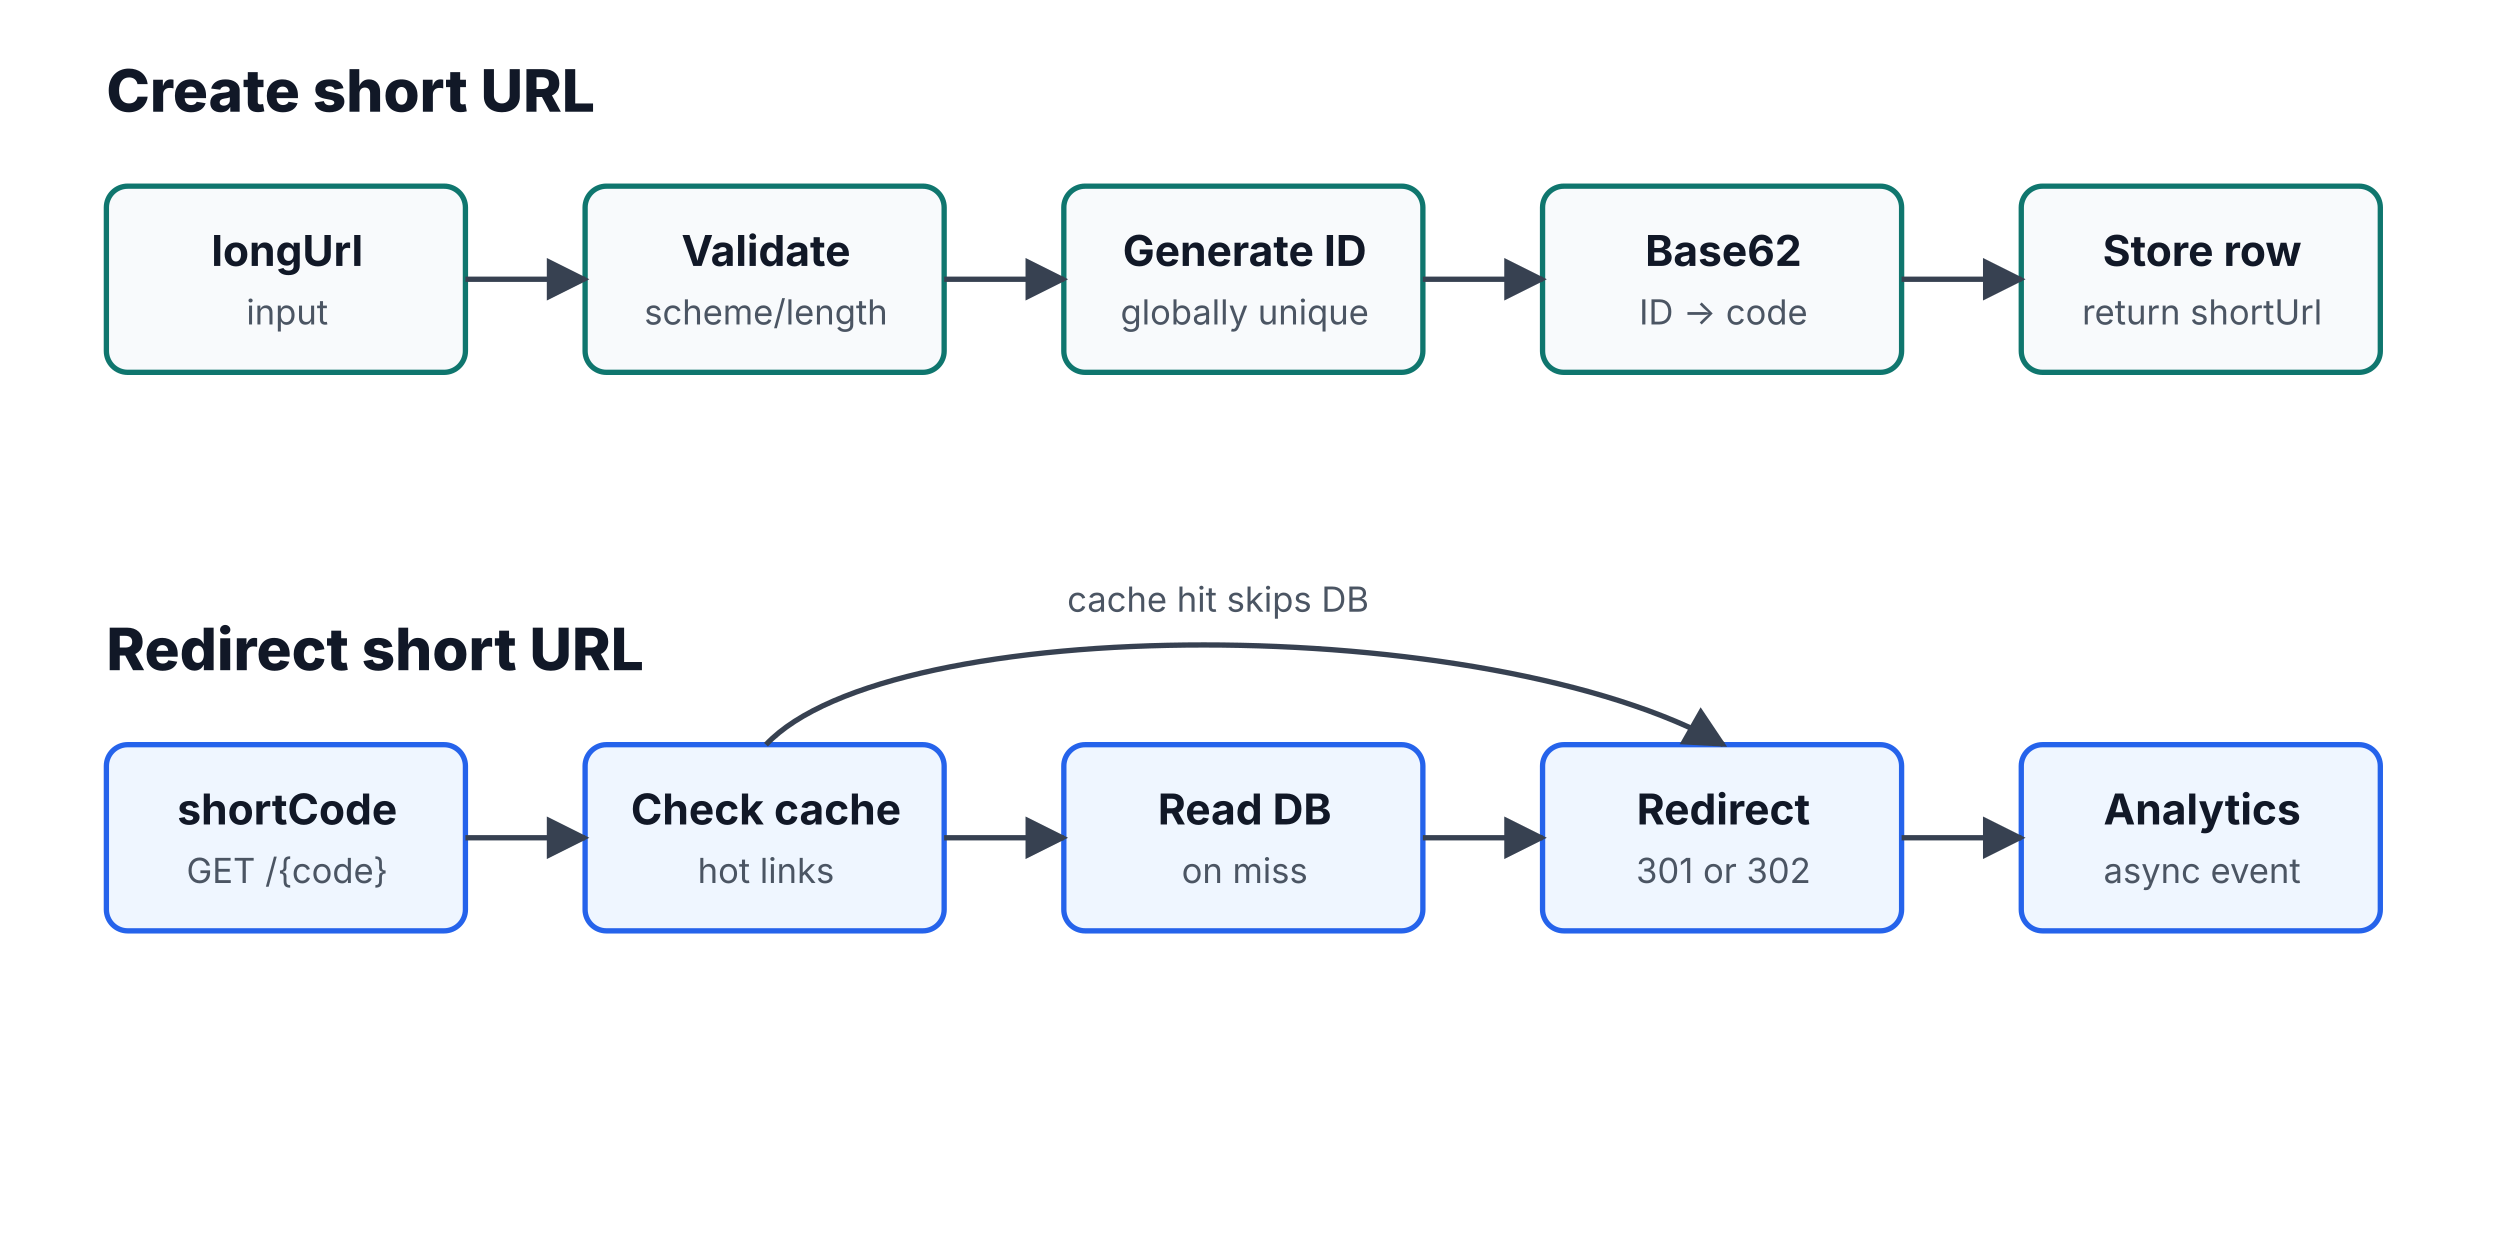
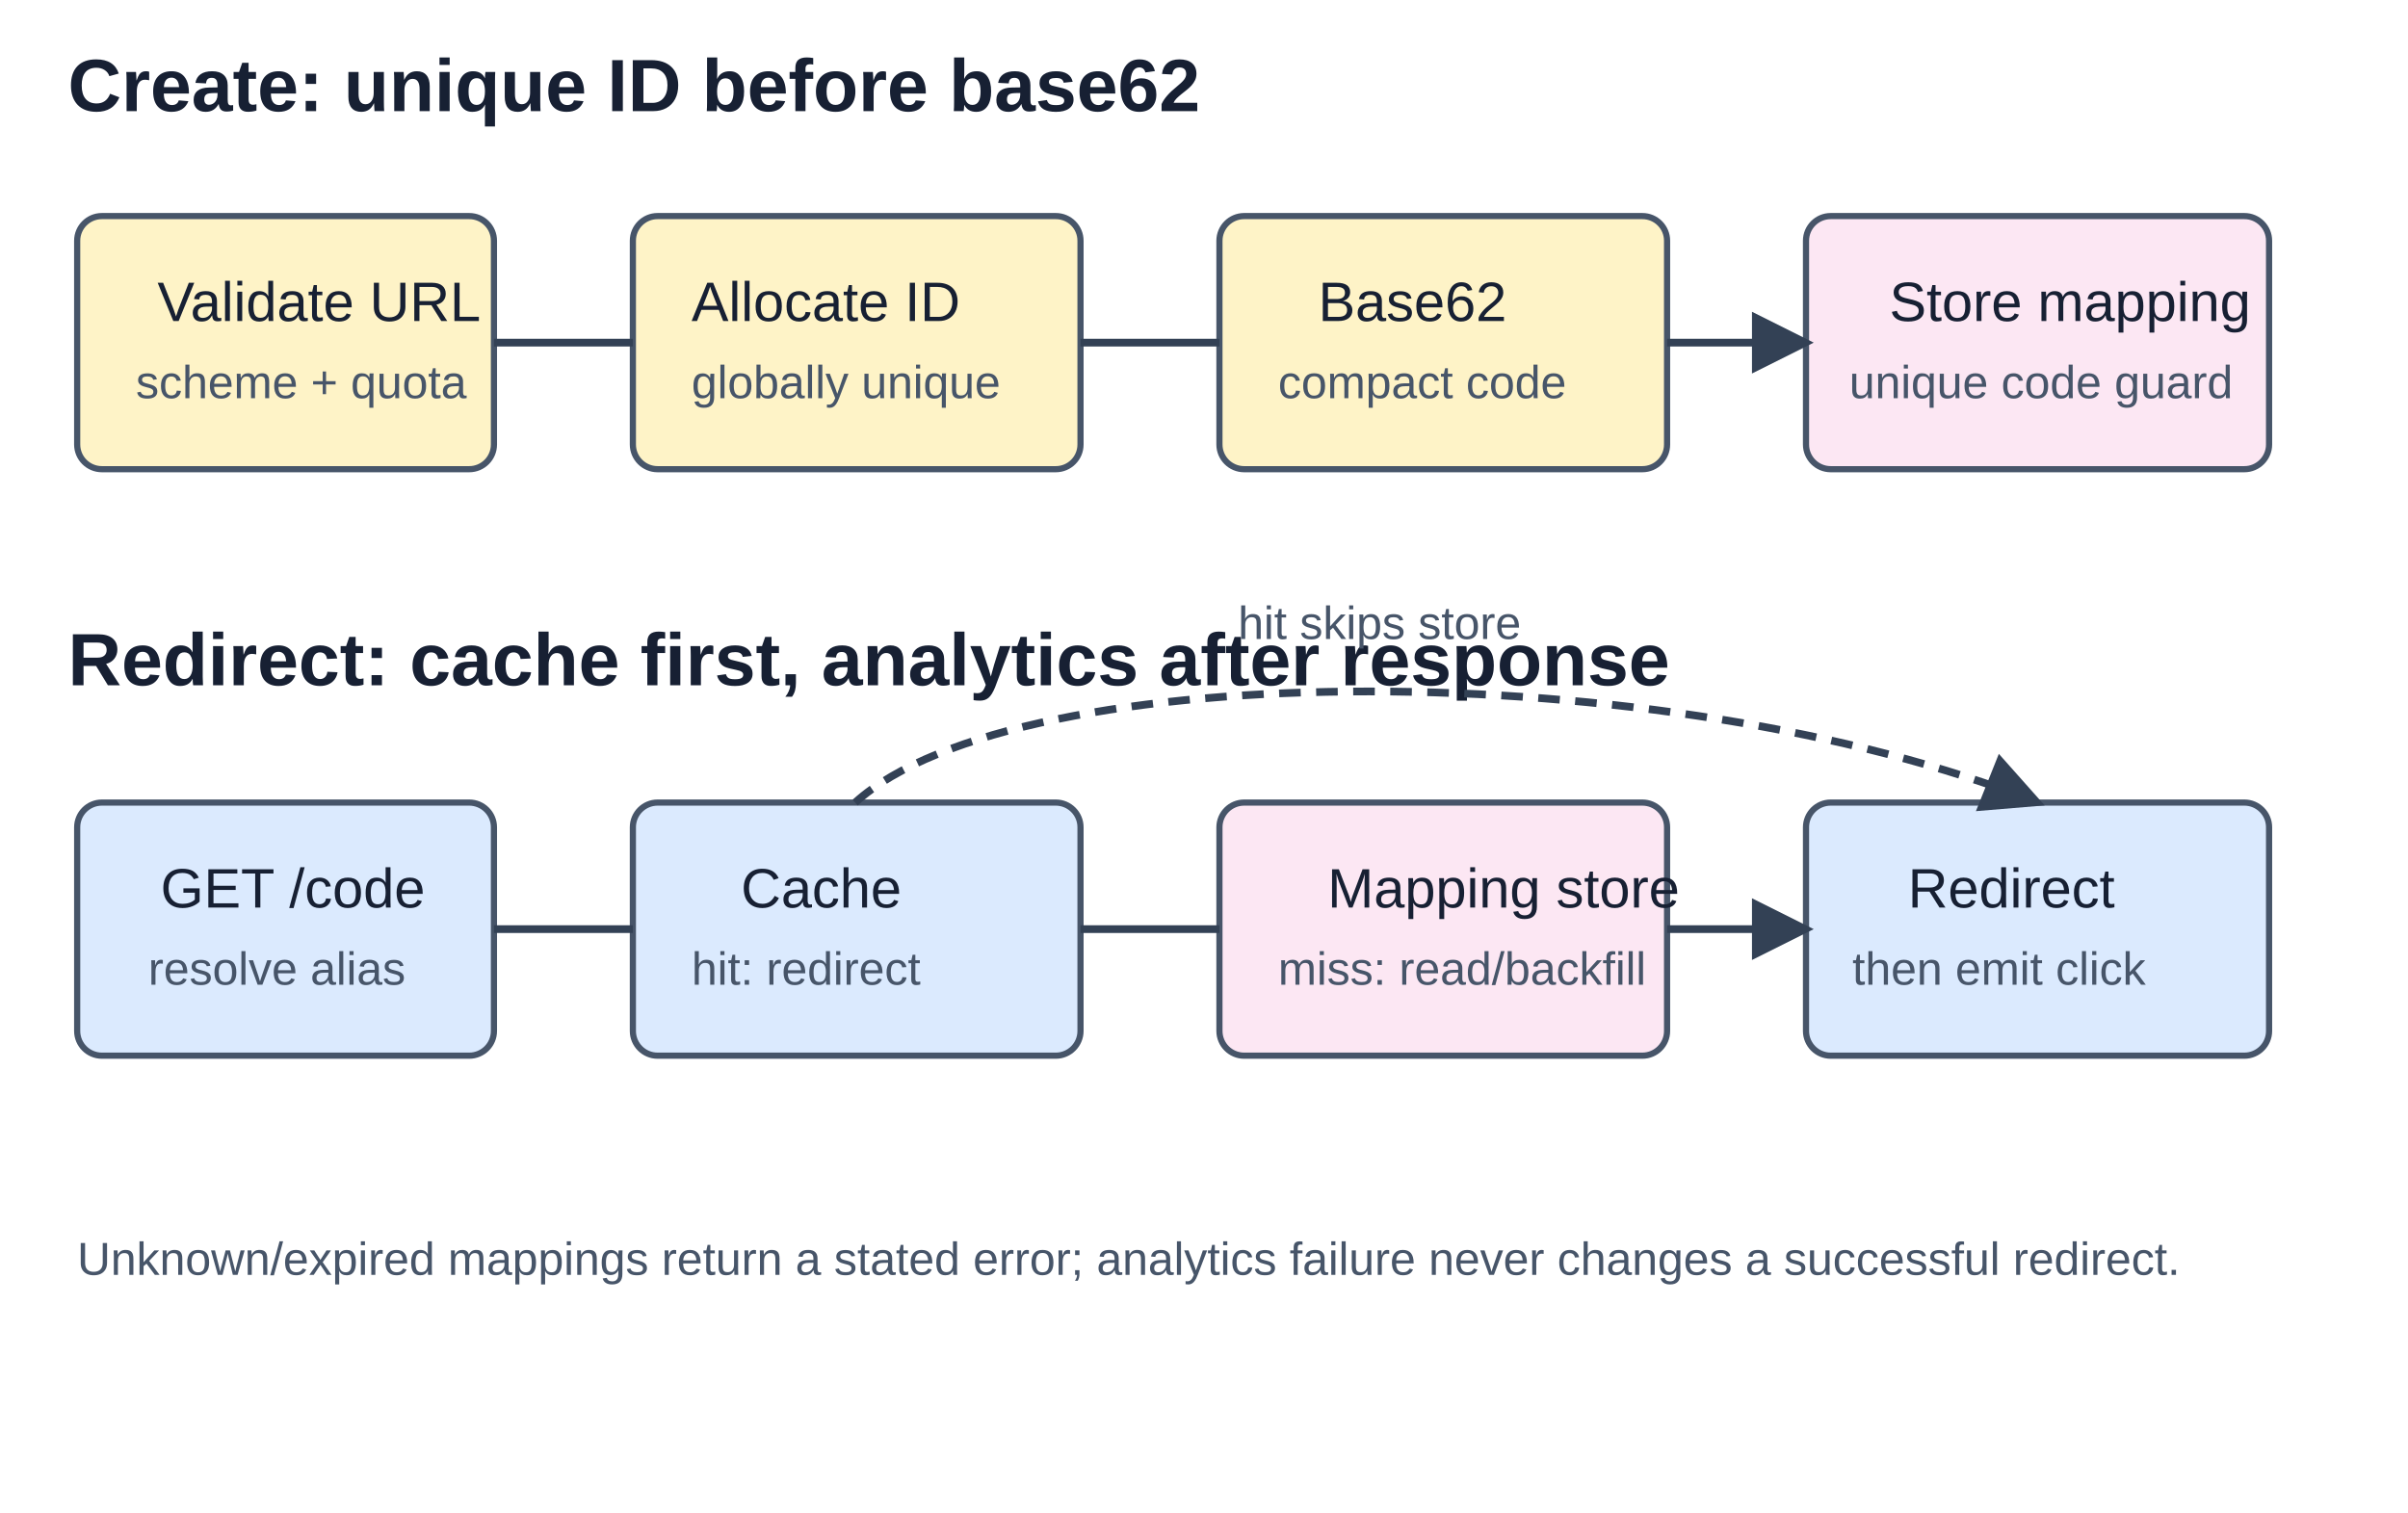
- <svg xmlns="http://www.w3.org/2000/svg" width="940" height="470" viewBox="0 0 940 470" role="img" aria-labelledby="title desc">
+ <svg xmlns="http://www.w3.org/2000/svg" width="780" height="490" viewBox="0 0 780 490" role="img" aria-labelledby="title desc">
+   <style>text{font-family:Arial,sans-serif;fill:#172033;font-size:18px}.title{font-size:24px;font-weight:700}.box{stroke:#475569;stroke-width:2;rx:8}.create{fill:#fef3c7}.read{fill:#dbeafe}.store{fill:#fce7f3}.arrow{stroke:#334155;stroke-width:2.5;fill:none;marker-end:url(#a)}.dash{stroke-dasharray:7 5}.label{font-size:15px;fill:#475569}</style>
  <defs>
-     <marker id="arrow" viewBox="0 0 10 10" refX="9" refY="5" markerWidth="8" markerHeight="8" orient="auto-start-reverse">
-       <path d="M 0 0 L 10 5 L 0 10 z" fill="#374151" />
+     <marker id="a" markerWidth="8" markerHeight="8" refX="7" refY="4" orient="auto">
+       <path d="M0,0 L8,4 L0,8 Z" fill="#334155" />
    </marker>
-     <style>
-       text { font-family: Inter, Arial, sans-serif; fill: #111827; }
-       .title { font-size: 22px; font-weight: 800; }
-       .step { fill: #f8fafc; stroke: #0f766e; stroke-width: 2; rx: 8; }
-       .read { fill: #eff6ff; stroke: #2563eb; stroke-width: 2; rx: 8; }
-       .line { stroke: #374151; stroke-width: 2; fill: none; marker-end: url(#arrow); }
-       .label { font-size: 16px; font-weight: 700; }
-       .small { font-size: 13px; fill: #4b5563; }
-     </style>
  </defs>
-   <text x="40" y="42" class="title">Create short URL</text>
-   <rect x="40" y="70" width="135" height="70" class="step" />
-   <text x="108" y="100" text-anchor="middle" class="label">longUrl</text>
-   <text x="108" y="122" text-anchor="middle" class="small">input</text>
-   <rect x="220" y="70" width="135" height="70" class="step" />
-   <text x="288" y="100" text-anchor="middle" class="label">Validate</text>
-   <text x="288" y="122" text-anchor="middle" class="small">scheme/length</text>
-   <rect x="400" y="70" width="135" height="70" class="step" />
-   <text x="468" y="100" text-anchor="middle" class="label">Generate ID</text>
-   <text x="468" y="122" text-anchor="middle" class="small">globally unique</text>
-   <rect x="580" y="70" width="135" height="70" class="step" />
-   <text x="648" y="100" text-anchor="middle" class="label">Base62</text>
-   <text x="648" y="122" text-anchor="middle" class="small">ID -&gt; code</text>
-   <rect x="760" y="70" width="135" height="70" class="step" />
-   <text x="828" y="100" text-anchor="middle" class="label">Store row</text>
-   <text x="828" y="122" text-anchor="middle" class="small">return shortUrl</text>
-   <path d="M 175 105 L 220 105" class="line" />
-   <path d="M 355 105 L 400 105" class="line" />
-   <path d="M 535 105 L 580 105" class="line" />
-   <path d="M 715 105 L 760 105" class="line" />
-   <text x="40" y="252" class="title">Redirect short URL</text>
-   <rect x="40" y="280" width="135" height="70" class="read" />
-   <text x="108" y="310" text-anchor="middle" class="label">shortCode</text>
-   <text x="108" y="332" text-anchor="middle" class="small">GET /{code}</text>
-   <rect x="220" y="280" width="135" height="70" class="read" />
-   <text x="288" y="310" text-anchor="middle" class="label">Check cache</text>
-   <text x="288" y="332" text-anchor="middle" class="small">hot links</text>
-   <rect x="400" y="280" width="135" height="70" class="read" />
-   <text x="468" y="310" text-anchor="middle" class="label">Read DB</text>
-   <text x="468" y="332" text-anchor="middle" class="small">on miss</text>
-   <rect x="580" y="280" width="135" height="70" class="read" />
-   <text x="648" y="310" text-anchor="middle" class="label">Redirect</text>
-   <text x="648" y="332" text-anchor="middle" class="small">301 or 302</text>
-   <rect x="760" y="280" width="135" height="70" class="read" />
-   <text x="828" y="310" text-anchor="middle" class="label">Analytics</text>
-   <text x="828" y="332" text-anchor="middle" class="small">async event</text>
-   <path d="M 175 315 L 220 315" class="line" />
-   <path d="M 355 315 L 400 315" class="line" />
-   <path d="M 535 315 L 580 315" class="line" />
-   <path d="M 715 315 L 760 315" class="line" />
-   <path d="M 288 280 C 335 230 560 230 648 280" class="line" />
-   <text x="458" y="230" text-anchor="middle" class="small">cache hit skips DB</text>
+   <text x="22" y="36" class="title">Create: unique ID before base62</text>
+   <rect x="25" y="70" width="135" height="82" class="box create" />
+   <text x="51" y="104">Validate URL</text>
+   <text x="44" y="129" class="label">scheme + quota</text>
+   <rect x="205" y="70" width="145" height="82" class="box create" />
+   <text x="224" y="104">Allocate ID</text>
+   <text x="224" y="129" class="label">globally unique</text>
+   <rect x="395" y="70" width="145" height="82" class="box create" />
+   <text x="427" y="104">Base62</text>
+   <text x="414" y="129" class="label">compact code</text>
+   <rect x="585" y="70" width="150" height="82" class="box store" />
+   <text x="612" y="104">Store mapping</text>
+   <text x="599" y="129" class="label">unique code guard</text>
+   <path d="M160 111 H205 M350 111 H395 M540 111 H585" class="arrow" />
+   <text x="22" y="222" class="title">Redirect: cache first, analytics after response</text>
+   <rect x="25" y="260" width="135" height="82" class="box read" />
+   <text x="52" y="294">GET /code</text>
+   <text x="48" y="319" class="label">resolve alias</text>
+   <rect x="205" y="260" width="145" height="82" class="box read" />
+   <text x="240" y="294">Cache</text>
+   <text x="224" y="319" class="label">hit: redirect</text>
+   <rect x="395" y="260" width="145" height="82" class="box store" />
+   <text x="430" y="294">Mapping store</text>
+   <text x="414" y="319" class="label">miss: read/backfill</text>
+   <rect x="585" y="260" width="150" height="82" class="box read" />
+   <text x="618" y="294">Redirect</text>
+   <text x="600" y="319" class="label">then emit click</text>
+   <path d="M160 301 H205 M350 301 H395 M540 301 H585" class="arrow" />
+   <path d="M277 260 C330 212 540 212 660 260" class="arrow dash" />
+   <text x="401" y="207" class="label">hit skips store</text>
+   <text x="25" y="413" class="label">Unknown/expired mappings return a stated error; analytics failure never changes a successful redirect.</text>
</svg>
